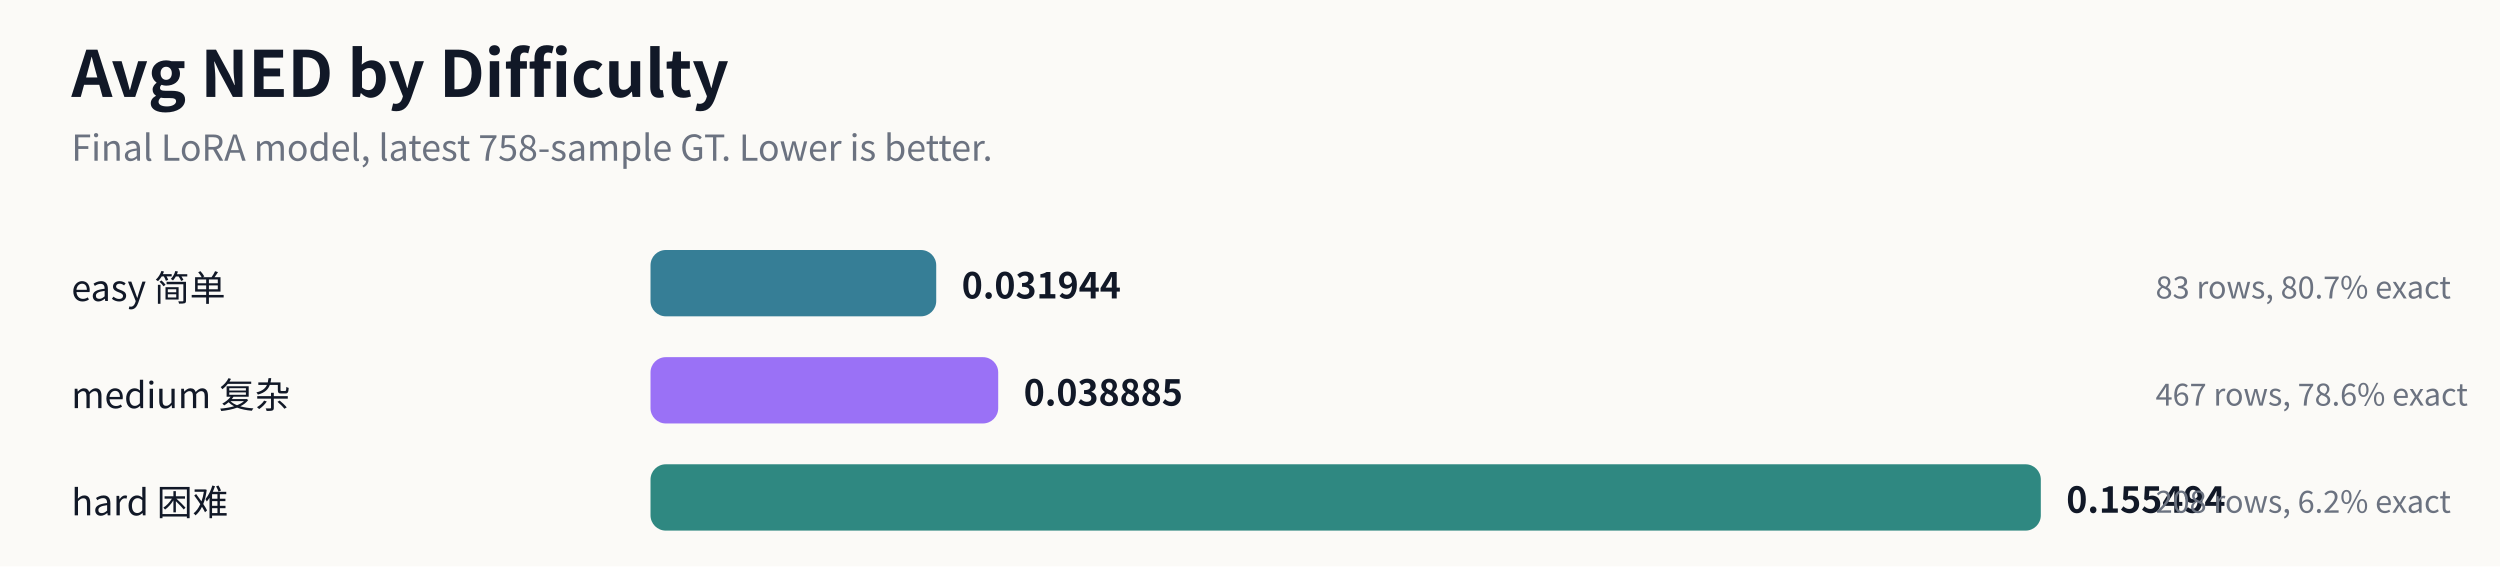
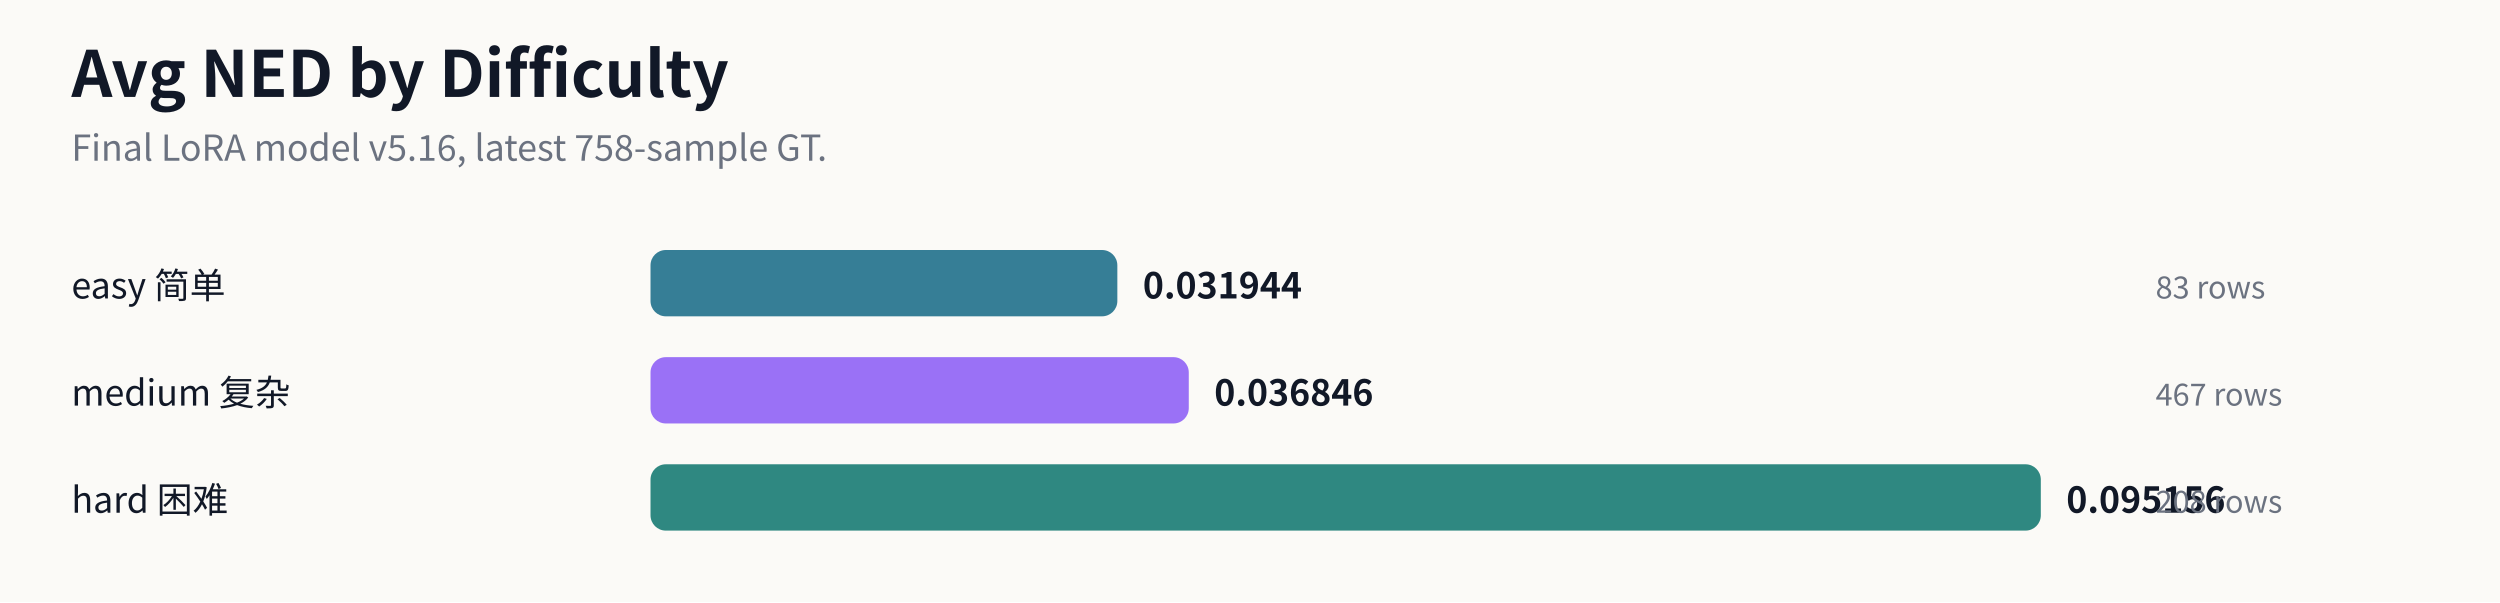
- <svg xmlns="http://www.w3.org/2000/svg" width="980" height="222" viewBox="0 0 980 222" role="img">
+ <svg xmlns="http://www.w3.org/2000/svg" width="980" height="236" viewBox="0 0 980 236" role="img">
  <rect width="100%" height="100%" fill="#fbfaf7" />
  <style>text{font-family:-apple-system,BlinkMacSystemFont,"Segoe UI","Noto Sans CJK SC","PingFang SC",Arial,sans-serif}.title{font-size:25px;font-weight:700;fill:#111827}.sub{font-size:14px;fill:#6b7280}.label{font-size:14px;fill:#111827}.value{font-size:14px;font-weight:650;fill:#111827}.note{font-size:12px;fill:#6b7280}</style>
  <text class="title" x="28" y="38">Avg NED by Difficulty</text>
-   <text class="sub" x="28" y="63">Final LoRA model, latest 758-sample GT. Lower is better.</text>
-   <text class="label" x="28" y="118">easy 简单</text>
-   <rect x="255" y="98" width="112.0" height="26" rx="6" fill="#176b87" opacity="0.86" />
-   <text class="value" x="377.0" y="117">0.031944</text>
-   <text class="note" x="845" y="117">83 rows, 80.7% exact</text>
-   <text class="label" x="28" y="160">medium 复杂</text>
-   <rect x="255" y="140" width="136.3" height="26" rx="6" fill="#8b5cf6" opacity="0.86" />
-   <text class="value" x="401.3" y="159">0.038885</text>
-   <text class="note" x="845" y="159">467 rows, 78.6% exact</text>
-   <text class="label" x="28" y="202">hard 困难</text>
+   <text class="sub" x="28" y="63">Final LoRA model v5.16, latest 758-sample GT.</text>
+   <text class="label" x="28" y="117">easy 简单</text>
+   <rect x="255" y="98" width="183.0" height="26" rx="6" fill="#176b87" opacity="0.86" />
+   <text class="value" x="448.0" y="117">0.031944</text>
+   <text class="note" x="845" y="117">83 rows</text>
+   <text class="label" x="28" y="159">medium 复杂</text>
+   <rect x="255" y="140" width="211.0" height="26" rx="6" fill="#8b5cf6" opacity="0.86" />
+   <text class="value" x="476.0" y="159">0.036846</text>
+   <text class="note" x="845" y="159">467 rows</text>
+   <text class="label" x="28" y="201">hard 困难</text>
  <rect x="255" y="182" width="545.0" height="26" rx="6" fill="#0f766e" opacity="0.86" />
-   <text class="value" x="810.0" y="201">0.155494</text>
-   <text class="note" x="845" y="201">208 rows, 6.2% exact</text>
+   <text class="value" x="810.0" y="201">0.095156</text>
+   <text class="note" x="845" y="201">208 rows</text>
</svg>
